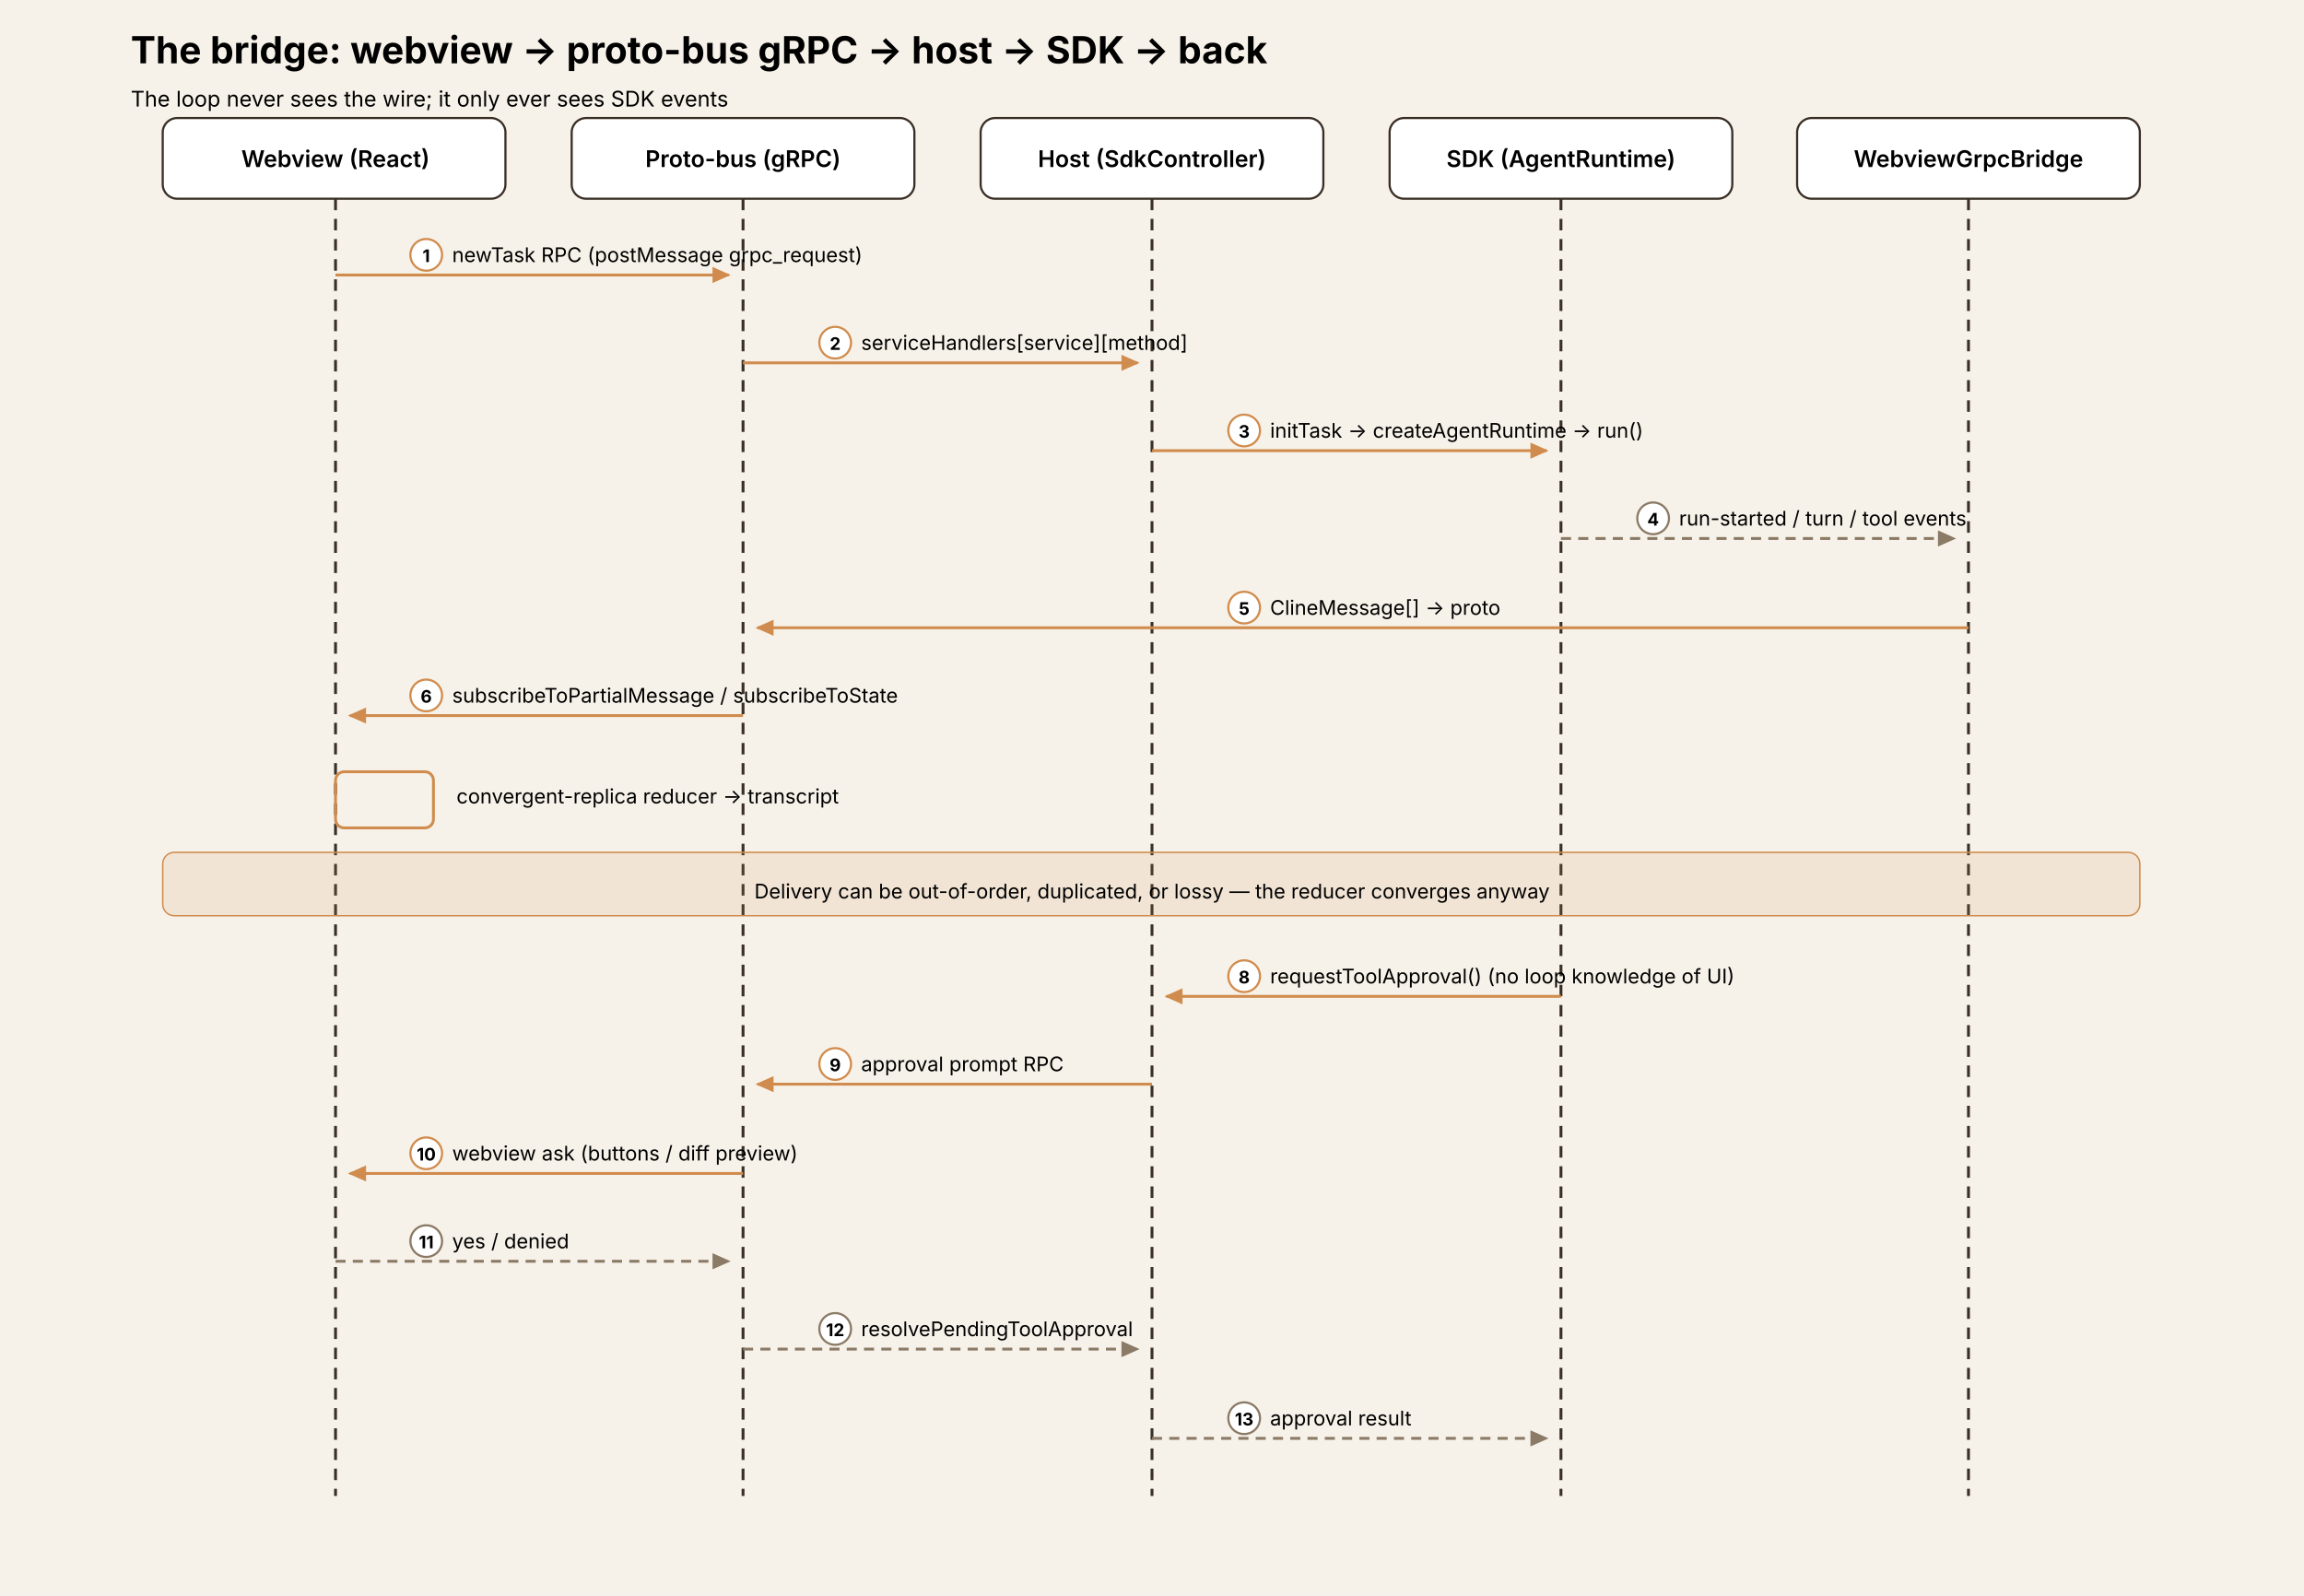
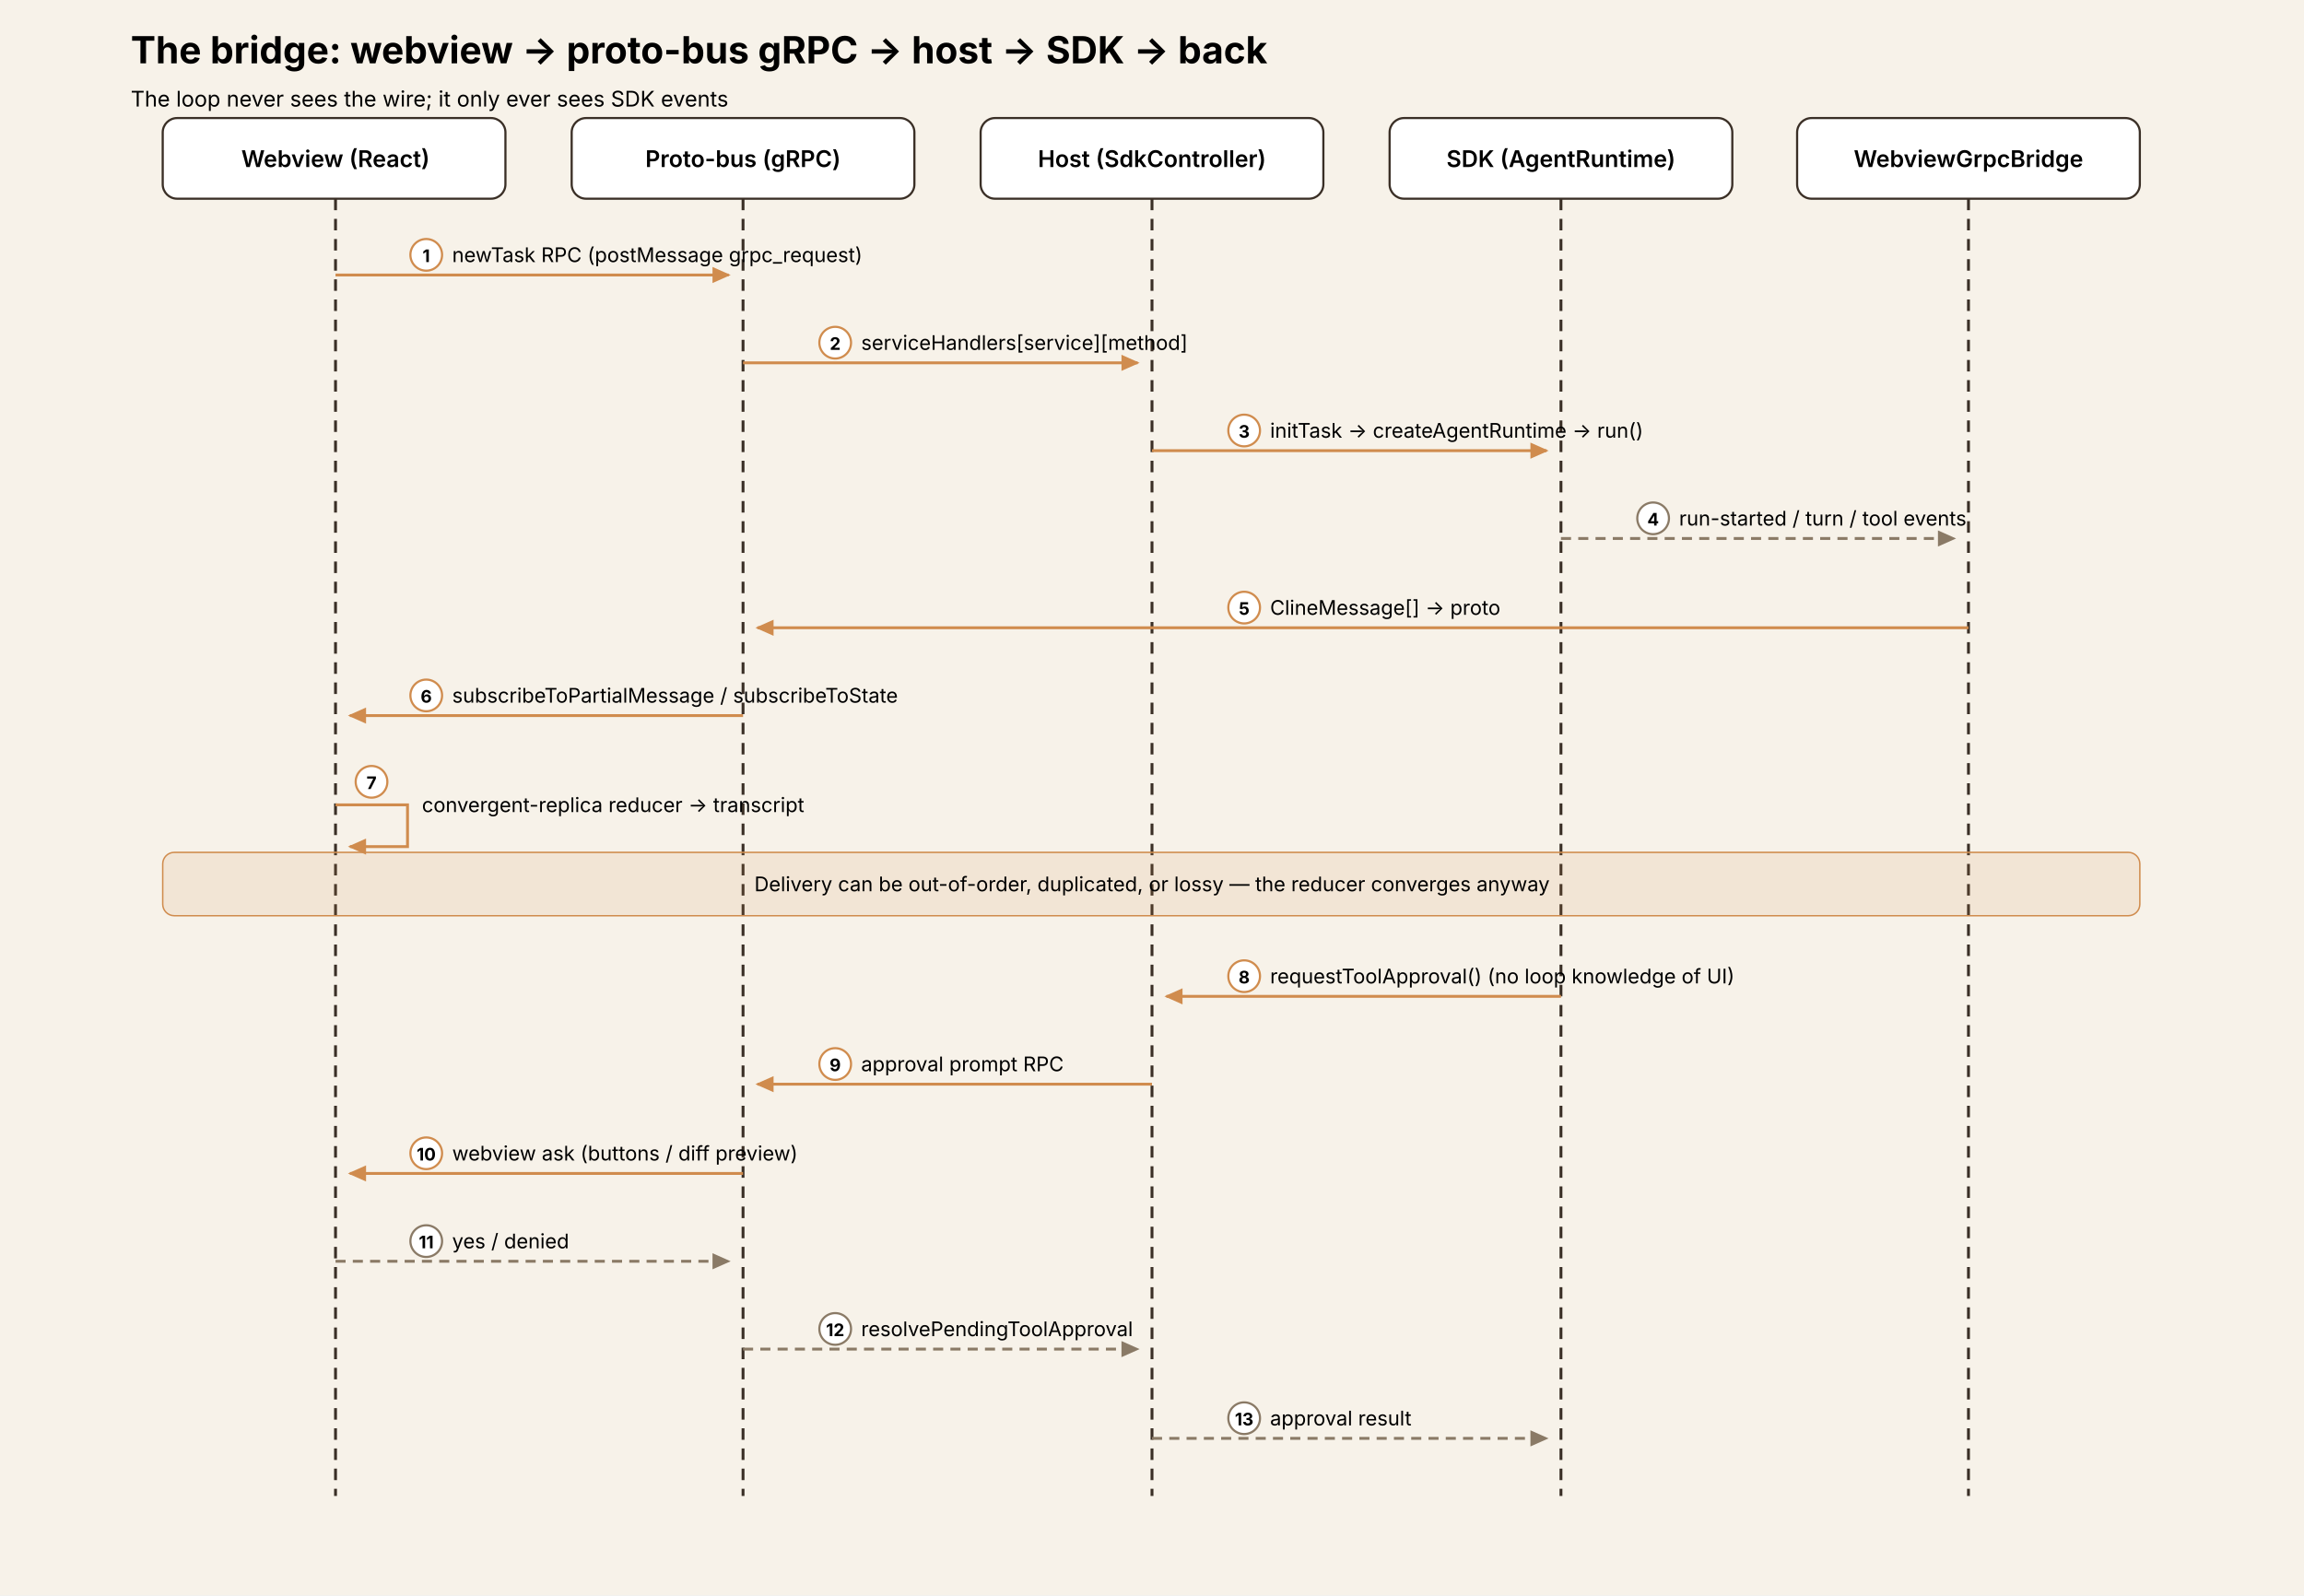
<svg xmlns="http://www.w3.org/2000/svg" viewBox="0 0 1600 1108" width="1600" font-family="system-ui, -apple-system, sans-serif">
  <defs>
    <marker id="arrc" viewBox="0 0 10 10" refX="8" refY="5" markerWidth="7" markerHeight="7" orient="auto-start-reverse">
      <path d="M 0 1 L 9 5 L 0 9 z" fill="#d08c4e" />
    </marker>
    <marker id="arrr" viewBox="0 0 10 10" refX="8" refY="5" markerWidth="7" markerHeight="7" orient="auto-start-reverse">
      <path d="M 0 1 L 9 5 L 0 9 z" fill="#8a7a66" />
    </marker>
  </defs>
  <rect x="0" y="0" width="1600" height="1108" fill="#f7f2e9" />
  <text x="90.78" y="44" font-size="26" font-weight="700" fill="#000000">The bridge: webview -&gt; proto-bus gRPC -&gt; host -&gt; SDK -&gt; back</text>
  <text x="90.78" y="74" font-size="15" fill="#000000">The loop never sees the wire; it only ever sees SDK events</text>
  <line x1="233" y1="110" x2="233" y2="1039" stroke="#3a2f26" stroke-width="2" stroke-dasharray="8 6" />
  <rect x="113" y="82" width="238" height="56" rx="10" fill="#ffffff" stroke="#3a2f26" stroke-width="1.5" />
  <text x="233" y="116" text-anchor="middle" font-size="16" font-weight="600" fill="#000000">Webview (React)</text>
  <line x1="516" y1="110" x2="516" y2="1039" stroke="#3a2f26" stroke-width="2" stroke-dasharray="8 6" />
  <rect x="397" y="82" width="238" height="56" rx="10" fill="#ffffff" stroke="#3a2f26" stroke-width="1.5" />
  <text x="516" y="116" text-anchor="middle" font-size="16" font-weight="600" fill="#000000">Proto-bus (gRPC)</text>
  <line x1="800" y1="110" x2="800" y2="1039" stroke="#3a2f26" stroke-width="2" stroke-dasharray="8 6" />
  <rect x="681" y="82" width="238" height="56" rx="10" fill="#ffffff" stroke="#3a2f26" stroke-width="1.5" />
  <text x="800" y="116" text-anchor="middle" font-size="16" font-weight="600" fill="#000000">Host (SdkController)</text>
  <line x1="1084" y1="110" x2="1084" y2="1039" stroke="#3a2f26" stroke-width="2" stroke-dasharray="8 6" />
  <rect x="965" y="82" width="238" height="56" rx="10" fill="#ffffff" stroke="#3a2f26" stroke-width="1.5" />
  <text x="1084" y="116" text-anchor="middle" font-size="16" font-weight="600" fill="#000000">SDK (AgentRuntime)</text>
  <line x1="1367" y1="110" x2="1367" y2="1039" stroke="#3a2f26" stroke-width="2" stroke-dasharray="8 6" />
  <rect x="1248" y="82" width="238" height="56" rx="10" fill="#ffffff" stroke="#3a2f26" stroke-width="1.5" />
  <text x="1367" y="116" text-anchor="middle" font-size="16" font-weight="600" fill="#000000">WebviewGrpcBridge</text>
  <line x1="233" y1="191" x2="506" y2="191" stroke="#d08c4e" stroke-width="2" marker-end="url(#arrc)" />
  <circle cx="296" cy="177" r="11" fill="#ffffff" stroke="#d08c4e" stroke-width="1.5" />
  <text x="296" y="182" text-anchor="middle" font-size="12" font-weight="700" fill="#000000">1</text>
  <text x="314" y="182" font-size="14" fill="#000000">newTask RPC (postMessage grpc_request)</text>
  <line x1="516" y1="252" x2="790" y2="252" stroke="#d08c4e" stroke-width="2" marker-end="url(#arrc)" />
  <circle cx="580" cy="238" r="11" fill="#ffffff" stroke="#d08c4e" stroke-width="1.5" />
  <text x="580" y="243" text-anchor="middle" font-size="12" font-weight="700" fill="#000000">2</text>
  <text x="598" y="243" font-size="14" fill="#000000">serviceHandlers[service][method]</text>
  <line x1="800" y1="313" x2="1074" y2="313" stroke="#d08c4e" stroke-width="2" marker-end="url(#arrc)" />
  <circle cx="864" cy="299" r="11" fill="#ffffff" stroke="#d08c4e" stroke-width="1.5" />
  <text x="864" y="304" text-anchor="middle" font-size="12" font-weight="700" fill="#000000">3</text>
  <text x="882" y="304" font-size="14" fill="#000000">initTask -&gt; createAgentRuntime -&gt; run()</text>
  <line x1="1084" y1="374" x2="1357" y2="374" stroke="#8a7a66" stroke-width="2" stroke-dasharray="7 5" marker-end="url(#arrr)" />
  <circle cx="1148" cy="360" r="11" fill="#ffffff" stroke="#8a7a66" stroke-width="1.5" />
  <text x="1148" y="365" text-anchor="middle" font-size="12" font-weight="700" fill="#000000">4</text>
  <text x="1166" y="365" font-size="14" fill="#000000">run-started / turn / tool events</text>
  <line x1="1367" y1="436" x2="526" y2="436" stroke="#d08c4e" stroke-width="2" marker-end="url(#arrc)" />
  <circle cx="864" cy="422" r="11" fill="#ffffff" stroke="#d08c4e" stroke-width="1.5" />
  <text x="864" y="427" text-anchor="middle" font-size="12" font-weight="700" fill="#000000">5</text>
  <text x="882" y="427" font-size="14" fill="#000000">ClineMessage[] -&gt; proto</text>
  <line x1="516" y1="497" x2="243" y2="497" stroke="#d08c4e" stroke-width="2" marker-end="url(#arrc)" />
  <circle cx="296" cy="483" r="11" fill="#ffffff" stroke="#d08c4e" stroke-width="1.5" />
  <text x="296" y="488" text-anchor="middle" font-size="12" font-weight="700" fill="#000000">6</text>
  <text x="314" y="488" font-size="14" fill="#000000">subscribeToPartialMessage / subscribeToState</text>
-   <rect x="233" y="536" width="68" height="39" rx="6" fill="none" stroke="#d08c4e" stroke-width="2" />
-   <text x="317" y="558" font-size="14" fill="#000000">convergent-replica reducer -&gt; transcript</text>
-   <rect x="113" y="592" width="1373" height="44" rx="8" fill="#d08c4e22" stroke="#d08c4e" stroke-width="1" />
-   <text x="800" y="624" text-anchor="middle" font-size="14" fill="#000000">Delivery can be out-of-order, duplicated, or lossy — the reducer converges anyway</text>
+   <path d="M 233 559 h 50 v 29 H 243" fill="none" stroke="#d08c4e" stroke-width="2" marker-end="url(#arrc)" />
+   <circle cx="258" cy="543" r="11" fill="#ffffff" stroke="#d08c4e" stroke-width="1.5" />
+   <text x="258" y="548" text-anchor="middle" font-size="12" font-weight="700" fill="#000000">7</text>
+   <text x="293" y="564" font-size="14" fill="#000000">convergent-replica reducer -&gt; transcript</text>
+   <rect x="113" y="592" width="1373" height="44" rx="8" fill="#d08c4e" fill-opacity="0.13" stroke="#d08c4e" stroke-width="1" />
+   <text x="800" y="619" text-anchor="middle" font-size="14" fill="#000000">Delivery can be out-of-order, duplicated, or lossy — the reducer converges anyway</text>
  <line x1="1084" y1="692" x2="810" y2="692" stroke="#d08c4e" stroke-width="2" marker-end="url(#arrc)" />
  <circle cx="864" cy="678" r="11" fill="#ffffff" stroke="#d08c4e" stroke-width="1.5" />
  <text x="864" y="683" text-anchor="middle" font-size="12" font-weight="700" fill="#000000">8</text>
  <text x="882" y="683" font-size="14" fill="#000000">requestToolApproval() (no loop knowledge of UI)</text>
  <line x1="800" y1="753" x2="526" y2="753" stroke="#d08c4e" stroke-width="2" marker-end="url(#arrc)" />
  <circle cx="580" cy="739" r="11" fill="#ffffff" stroke="#d08c4e" stroke-width="1.5" />
  <text x="580" y="744" text-anchor="middle" font-size="12" font-weight="700" fill="#000000">9</text>
  <text x="598" y="744" font-size="14" fill="#000000">approval prompt RPC</text>
  <line x1="516" y1="815" x2="243" y2="815" stroke="#d08c4e" stroke-width="2" marker-end="url(#arrc)" />
  <circle cx="296" cy="801" r="11" fill="#ffffff" stroke="#d08c4e" stroke-width="1.5" />
  <text x="296" y="806" text-anchor="middle" font-size="12" font-weight="700" fill="#000000">10</text>
  <text x="314" y="806" font-size="14" fill="#000000">webview ask (buttons / diff preview)</text>
  <line x1="233" y1="876" x2="506" y2="876" stroke="#8a7a66" stroke-width="2" stroke-dasharray="7 5" marker-end="url(#arrr)" />
  <circle cx="296" cy="862" r="11" fill="#ffffff" stroke="#8a7a66" stroke-width="1.5" />
  <text x="296" y="867" text-anchor="middle" font-size="12" font-weight="700" fill="#000000">11</text>
  <text x="314" y="867" font-size="14" fill="#000000">yes / denied</text>
  <line x1="516" y1="937" x2="790" y2="937" stroke="#8a7a66" stroke-width="2" stroke-dasharray="7 5" marker-end="url(#arrr)" />
  <circle cx="580" cy="923" r="11" fill="#ffffff" stroke="#8a7a66" stroke-width="1.5" />
  <text x="580" y="928" text-anchor="middle" font-size="12" font-weight="700" fill="#000000">12</text>
  <text x="598" y="928" font-size="14" fill="#000000">resolvePendingToolApproval</text>
  <line x1="800" y1="999" x2="1074" y2="999" stroke="#8a7a66" stroke-width="2" stroke-dasharray="7 5" marker-end="url(#arrr)" />
  <circle cx="864" cy="985" r="11" fill="#ffffff" stroke="#8a7a66" stroke-width="1.5" />
  <text x="864" y="990" text-anchor="middle" font-size="12" font-weight="700" fill="#000000">13</text>
  <text x="882" y="990" font-size="14" fill="#000000">approval result</text>
</svg>
